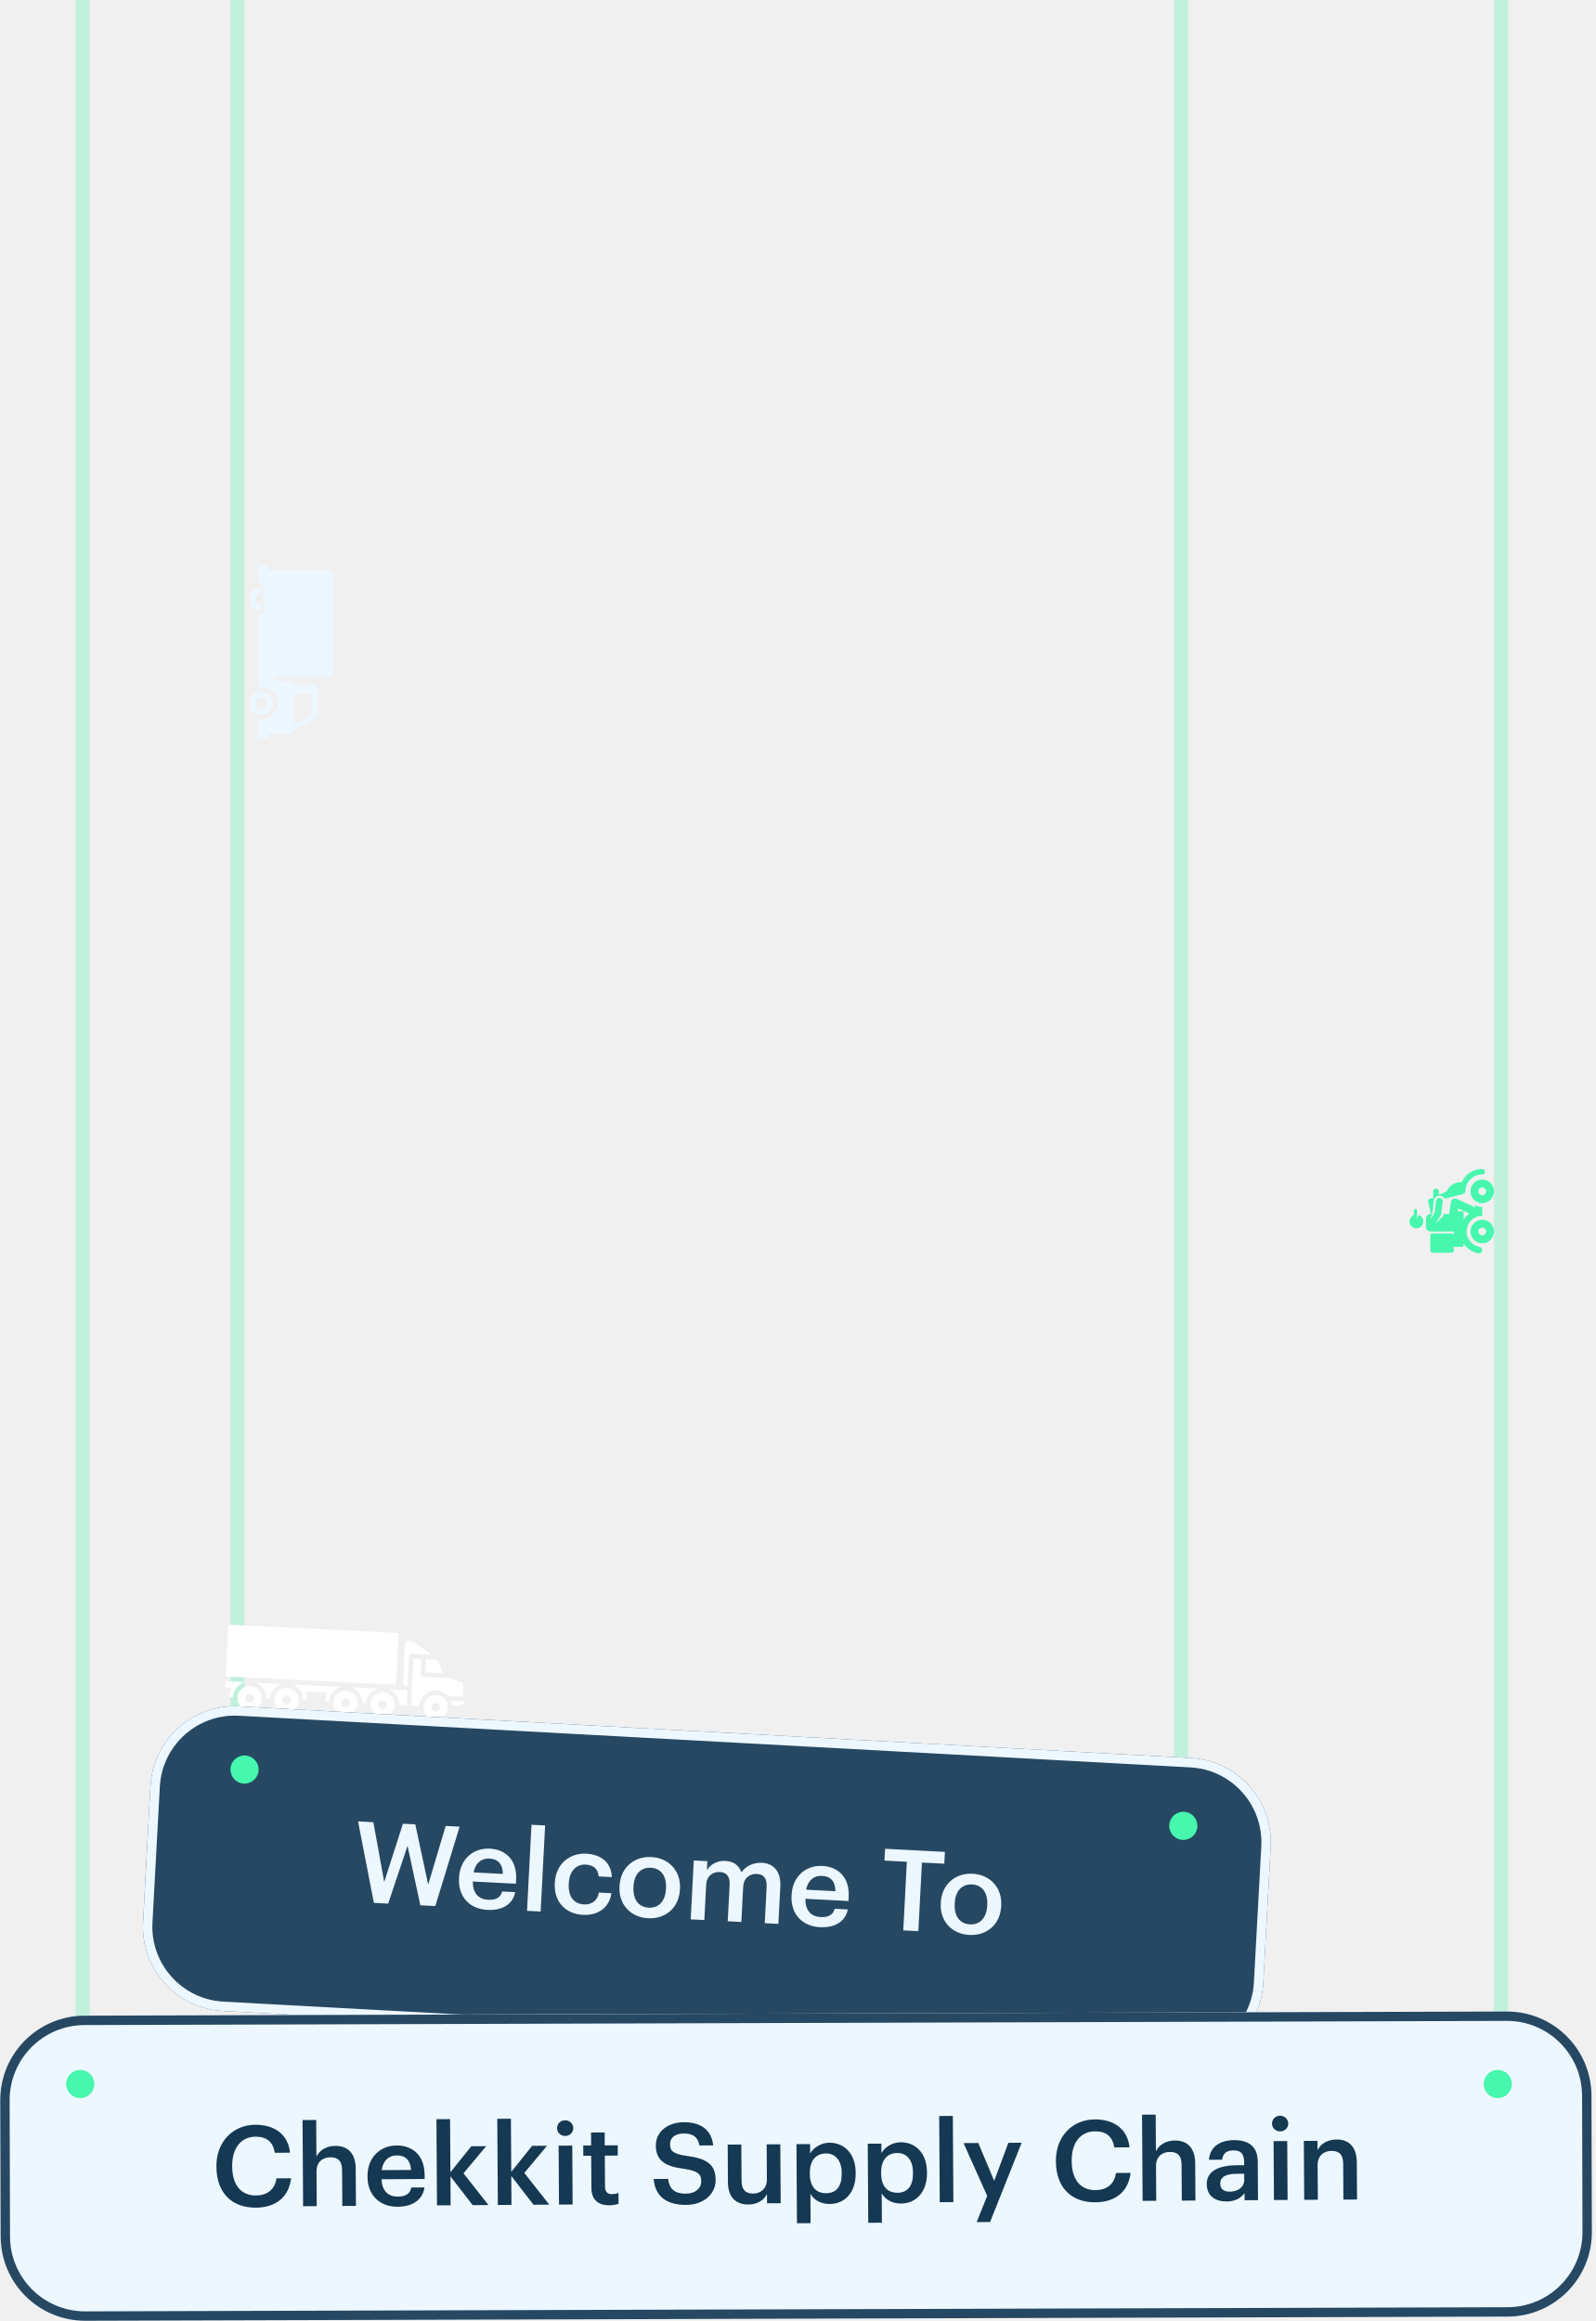
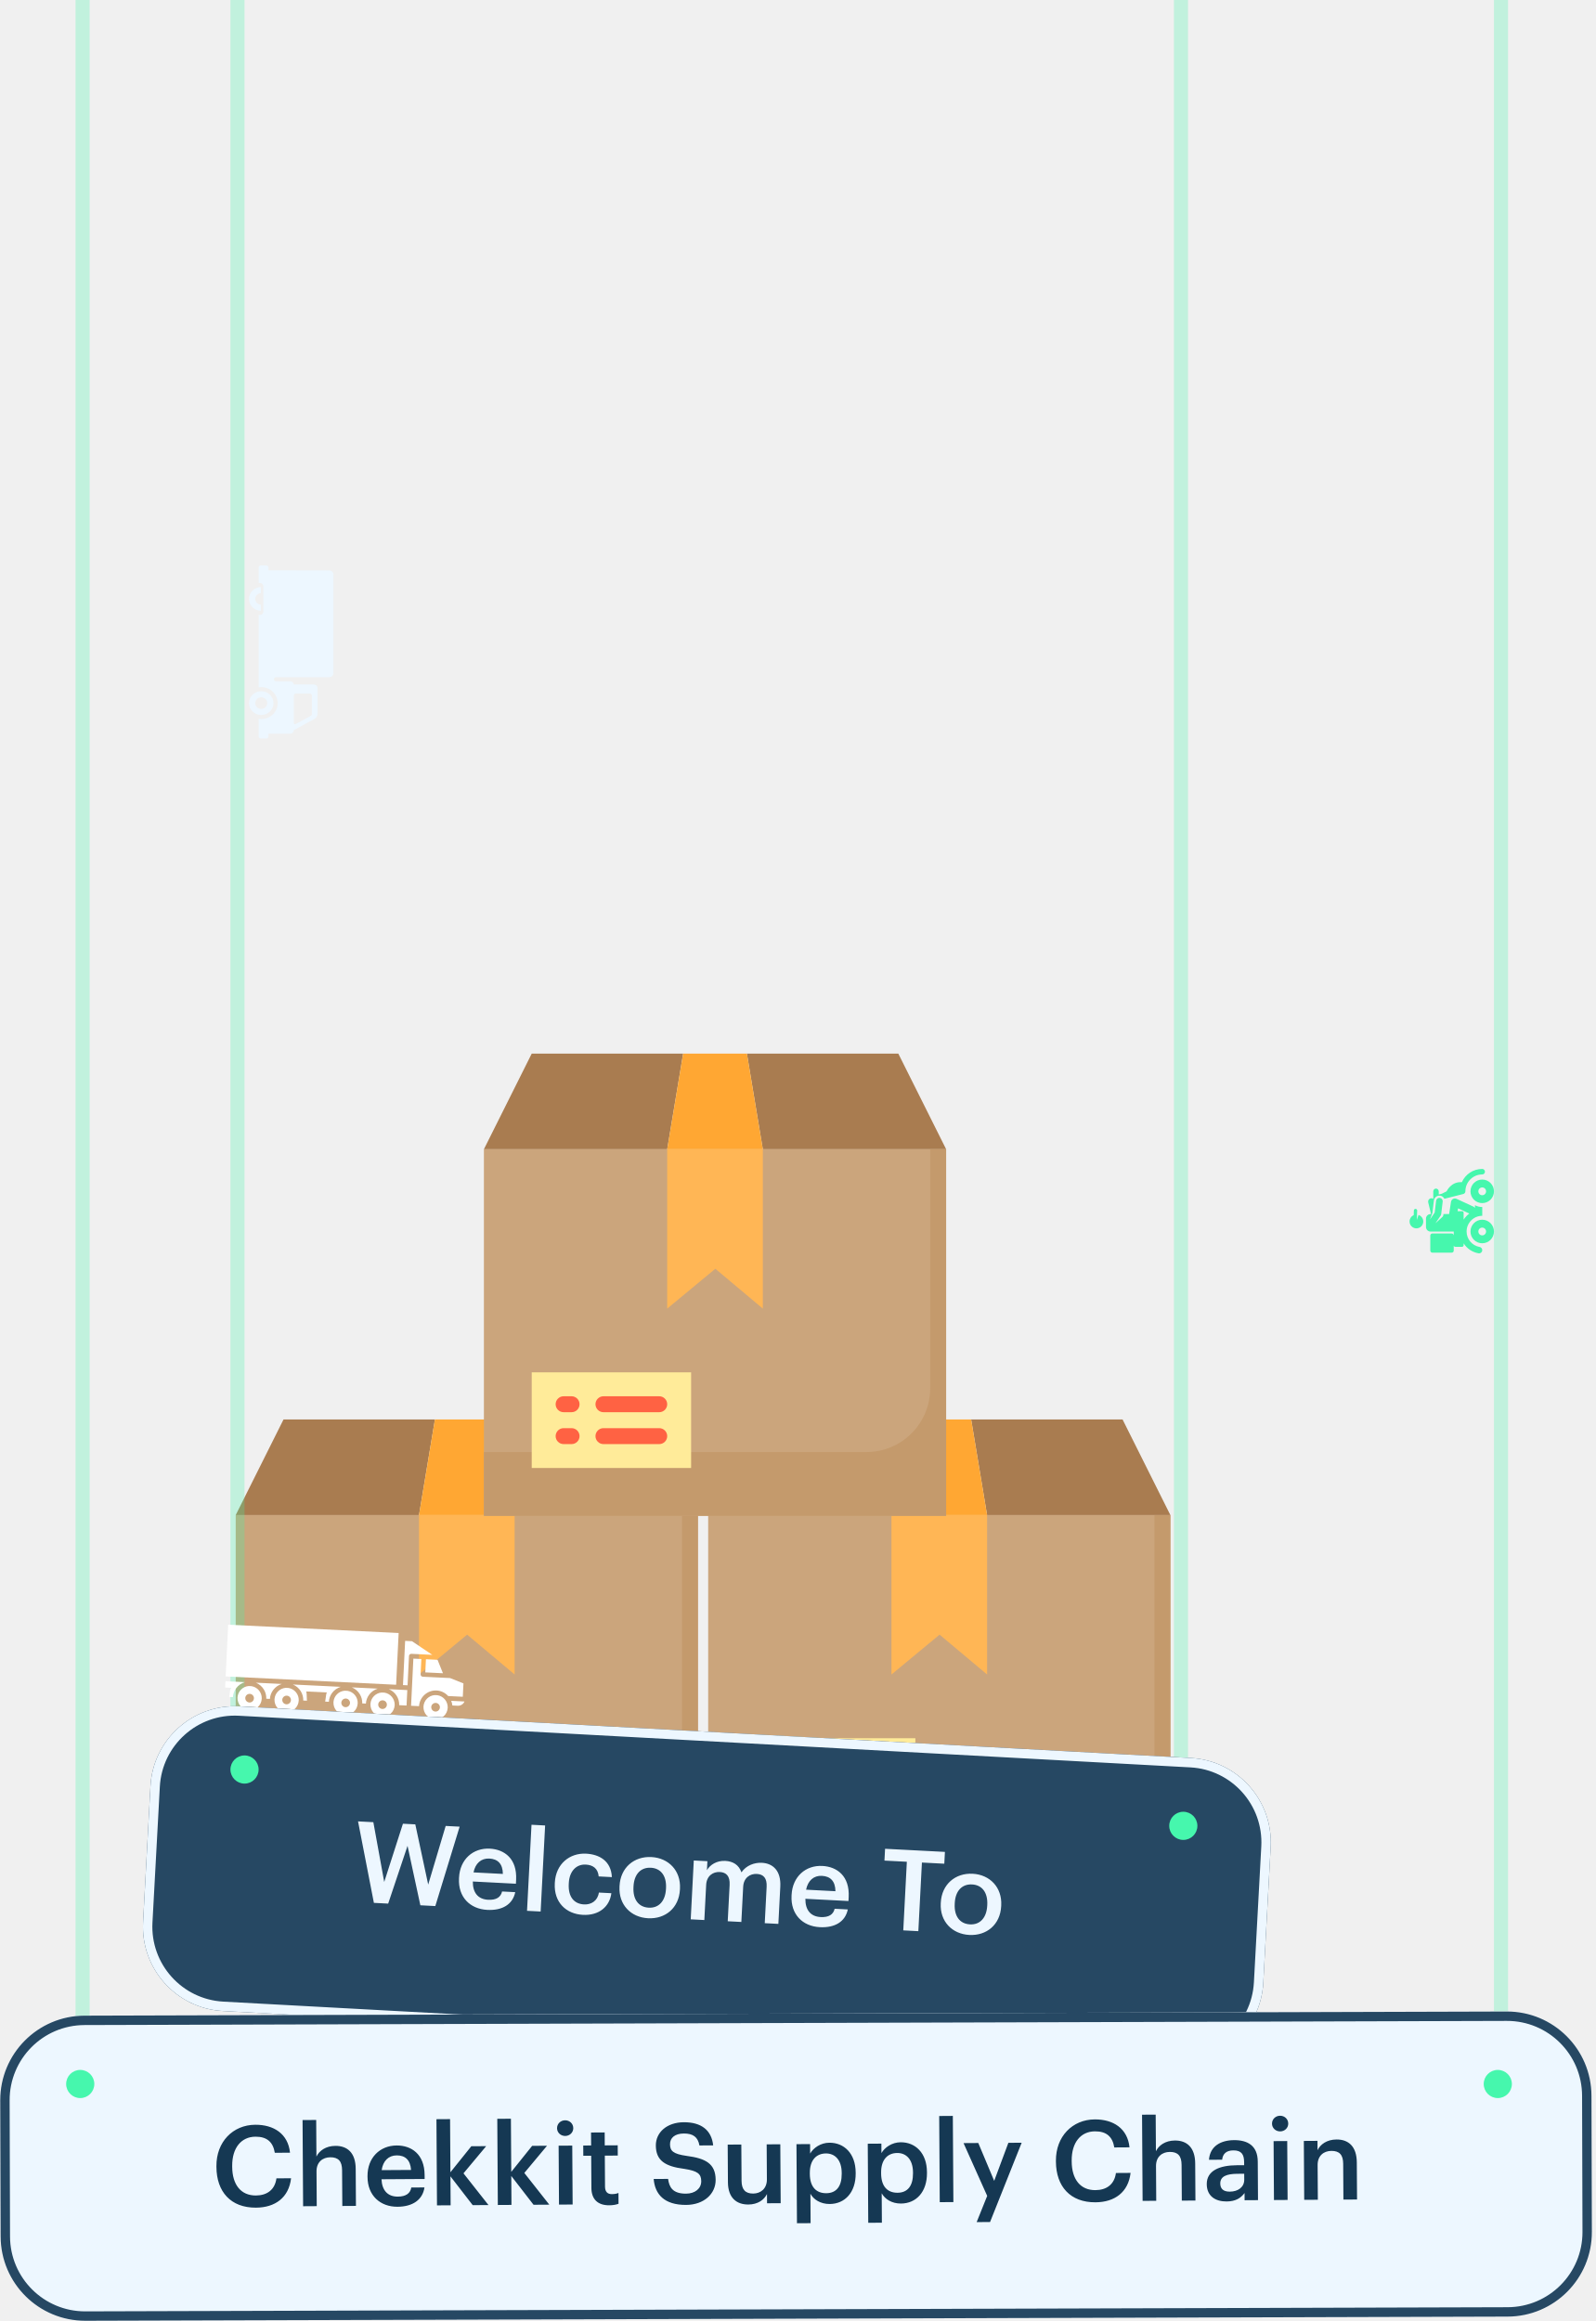
<svg xmlns="http://www.w3.org/2000/svg" width="378" height="550" viewBox="0 0 378 550" fill="none">
+   <path d="M118.166 336.37L121.943 359.031H165.375L154.045 336.37H118.166Z" fill="#A97C50" />
+   <path d="M103.059 336.37H67.18L55.849 359.031H99.282L103.059 336.37Z" fill="#A97C50" />
+   <path d="M55.85 359.032H165.376V445.898H55.85V359.032Z" fill="#CBA57C" />
+   <path d="M161.599 359.032V415.684C161.599 419.69 160.008 423.533 157.174 426.366C154.341 429.199 150.499 430.791 146.492 430.791H55.85V445.898H165.376V359.032H161.599Z" fill="#C49A6C" />
+   <path d="M121.944 359.031L118.168 336.37H103.06L99.284 359.031H121.944Z" fill="#FFA733" />
+   <path d="M99.284 396.8L110.688 387.358L121.944 396.8V359.032H99.284V396.8Z" fill="#FFB655" />
+   <path d="M67.181 411.905H104.948V434.566H67.181V411.905Z" fill="#FFEB99" />
+   <path d="M84.176 421.349H97.395C97.896 421.349 98.376 421.15 98.73 420.796C99.084 420.442 99.283 419.961 99.283 419.46C99.283 418.96 99.084 418.479 98.73 418.125C98.376 417.771 97.896 417.572 97.395 417.572H84.176C83.675 417.572 83.195 417.771 82.841 418.125C82.487 418.479 82.288 418.96 82.288 419.46C82.288 419.961 82.487 420.442 82.841 420.796C83.195 421.15 83.675 421.349 84.176 421.349Z" fill="#FF6243" />
+   <path d="M84.176 428.906H97.395C97.896 428.906 98.376 428.707 98.73 428.353C99.084 427.999 99.283 427.519 99.283 427.018C99.283 426.517 99.084 426.037 98.73 425.683C98.376 425.329 97.896 425.13 97.395 425.13H84.176C83.675 425.13 83.195 425.329 82.841 425.683C82.487 426.037 82.288 426.517 82.288 427.018C82.288 427.519 82.487 427.999 82.841 428.353C83.195 428.707 83.675 428.906 84.176 428.906Z" fill="#FF6243" />
+   <path d="M74.735 421.349H76.624C77.125 421.349 77.605 421.151 77.959 420.796C78.313 420.442 78.512 419.962 78.512 419.461C78.512 418.96 78.313 418.48 77.959 418.126C77.605 417.772 77.125 417.573 76.624 417.573H74.735C74.234 417.573 73.754 417.772 73.4 418.126C73.046 418.48 72.847 418.96 72.847 419.461C72.847 419.962 73.046 420.442 73.4 420.796C73.754 421.151 74.234 421.349 74.735 421.349Z" fill="#FF6243" />
+   <path d="M74.735 428.906H76.624C77.124 428.906 77.605 428.707 77.959 428.353C78.313 427.999 78.512 427.519 78.512 427.018C78.512 426.517 78.313 426.037 77.959 425.683C77.605 425.329 77.124 425.13 76.624 425.13H74.735C74.234 425.13 73.754 425.329 73.4 425.683C73.046 426.037 72.847 426.517 72.847 427.018C72.847 427.519 73.046 427.999 73.4 428.353C73.754 428.707 74.234 428.906 74.735 428.906Z" fill="#FF6243" />
+   <path d="M230.12 336.37L233.896 359.031H277.329L265.999 336.37H230.12Z" fill="#A97C50" />
+   <path d="M215.013 336.37H179.134L167.804 359.031H211.236L215.013 336.37Z" fill="#A97C50" />
+   <path d="M167.804 359.032H277.33V445.898H167.804V359.032Z" fill="#CBA57C" />
+   <path d="M273.553 359.032V415.684C273.553 419.69 271.961 423.533 269.128 426.366C266.295 429.199 262.453 430.791 258.446 430.791H167.804V445.898H277.33V359.032H273.553Z" fill="#C49A6C" />
+   <path d="M233.898 359.031L230.121 336.37H215.014L211.238 359.031H233.898Z" fill="#FFA733" />
+   <path d="M211.238 396.8L222.641 387.358L233.898 396.8V359.032H211.238V396.8Z" fill="#FFB655" />
+   <path d="M179.135 411.905H216.902V434.566H179.135V411.905Z" fill="#FFEB99" />
+   <path d="M196.131 421.349H209.35C209.851 421.349 210.331 421.15 210.685 420.796C211.039 420.442 211.238 419.961 211.238 419.46C211.238 418.96 211.039 418.479 210.685 418.125C210.331 417.771 209.851 417.572 209.35 417.572H196.131C195.63 417.572 195.15 417.771 194.796 418.125C194.442 418.479 194.243 418.96 194.243 419.46C194.243 419.961 194.442 420.442 194.796 420.796C195.15 421.15 195.63 421.349 196.131 421.349Z" fill="#FF6243" />
+   <path d="M196.131 428.906H209.35C209.851 428.906 210.331 428.707 210.685 428.353C211.039 427.999 211.238 427.519 211.238 427.018C211.238 426.517 211.039 426.037 210.685 425.683C210.331 425.329 209.851 425.13 209.35 425.13H196.131C195.63 425.13 195.15 425.329 194.796 425.683C194.442 426.037 194.243 426.517 194.243 427.018C194.243 427.519 194.442 427.999 194.796 428.353C195.15 428.707 195.63 428.906 196.131 428.906Z" fill="#FF6243" />
+   <path d="M186.69 421.349H188.579C189.079 421.349 189.56 421.15 189.914 420.796C190.268 420.442 190.467 419.961 190.467 419.46C190.467 418.96 190.268 418.479 189.914 418.125C189.56 417.771 189.079 417.572 188.579 417.572H186.69C186.189 417.572 185.709 417.771 185.355 418.125C185.001 418.479 184.802 418.96 184.802 419.46C184.802 419.961 185.001 420.442 185.355 420.796C185.709 421.15 186.189 421.349 186.69 421.349Z" fill="#FF6243" />
+   <path d="M186.69 428.906H188.579C189.079 428.906 189.56 428.707 189.914 428.353C190.268 427.999 190.467 427.519 190.467 427.018C190.467 426.517 190.268 426.037 189.914 425.683C189.56 425.329 189.079 425.13 188.579 425.13H186.69C186.189 425.13 185.709 425.329 185.355 425.683C185.001 426.037 184.802 426.517 184.802 427.018C184.802 427.519 185.001 427.999 185.355 428.353C185.709 428.707 186.189 428.906 186.69 428.906Z" fill="#FF6243" />
+   <path d="M176.98 249.668L180.757 272.329H224.19L212.859 249.668H176.98Z" fill="#A97C50" />
+   <path d="M161.874 249.669H125.995L114.665 272.329H158.098L161.874 249.669Z" fill="#A97C50" />
+   <path d="M114.664 272.33H224.19V359.196H114.664V272.33Z" fill="#CBA57C" />
+   <path d="M220.413 272.33V328.982C220.413 332.988 218.822 336.831 215.989 339.664C213.156 342.497 209.313 344.089 205.306 344.089H114.664V359.196H224.19V272.33H220.413Z" fill="#C49A6C" />
+   <path d="M180.758 272.329L176.982 249.668H161.875L158.098 272.329H180.758Z" fill="#FFA733" />
+   <path d="M158.098 310.098L169.502 300.656L180.758 310.098V272.33H158.098V310.098Z" fill="#FFB655" />
+   <path d="M125.995 325.203H163.763V347.864H125.995V325.203Z" fill="#FFEB99" />
+   <path d="M142.99 334.645H156.209C156.71 334.645 157.19 334.446 157.544 334.092C157.898 333.737 158.097 333.257 158.097 332.756C158.097 332.255 157.898 331.775 157.544 331.421C157.19 331.067 156.71 330.868 156.209 330.868H142.99C142.489 330.868 142.009 331.067 141.655 331.421C141.301 331.775 141.102 332.255 141.102 332.756C141.102 333.257 141.301 333.737 141.655 334.092C142.009 334.446 142.489 334.645 142.99 334.645Z" fill="#FF6243" />
+   <path d="M142.99 342.202H156.209C156.71 342.202 157.19 342.003 157.544 341.649C157.898 341.295 158.097 340.815 158.097 340.314C158.097 339.813 157.898 339.333 157.544 338.979C157.19 338.624 156.71 338.426 156.209 338.426H142.99C142.489 338.426 142.009 338.624 141.655 338.979C141.301 339.333 141.102 339.813 141.102 340.314C141.102 340.815 141.301 341.295 141.655 341.649C142.009 342.003 142.489 342.202 142.99 342.202Z" fill="#FF6243" />
+   <path d="M133.549 334.645H135.438C135.938 334.645 136.419 334.446 136.773 334.092C137.127 333.737 137.326 333.257 137.326 332.756C137.326 332.255 137.127 331.775 136.773 331.421C136.419 331.067 135.938 330.868 135.438 330.868H133.549C133.048 330.868 132.568 331.067 132.214 331.421C131.86 331.775 131.661 332.255 131.661 332.756C131.661 333.257 131.86 333.737 132.214 334.092C132.568 334.446 133.048 334.645 133.549 334.645Z" fill="#FF6243" />
+   <path d="M133.549 342.202H135.438C135.938 342.202 136.419 342.003 136.773 341.649C137.127 341.295 137.326 340.815 137.326 340.314C137.326 339.813 137.127 339.333 136.773 338.979C136.419 338.624 135.938 338.426 135.438 338.426H133.549C133.048 338.426 132.568 338.624 132.214 338.979C131.86 339.333 131.661 339.813 131.661 340.314C131.661 340.815 131.86 341.295 132.214 341.649C132.568 342.003 133.048 342.202 133.549 342.202Z" fill="#FF6243" />
  <rect x="354" width="3.337" height="493.836" fill="#46F7AD" fill-opacity="0.27" />
  <path d="M337.25 289.45C337.25 288.767 336.819 288.129 336.131 287.902L335.723 289.076L335.804 286.871C335.804 286.866 335.804 286.861 335.804 286.856C335.804 286.646 335.638 286.472 335.428 286.464C335.212 286.456 335.031 286.625 335.023 286.842L334.982 287.953C334.371 288.217 334 288.817 334 289.451C334 290.6 335.158 291.39 336.223 290.967C336.861 290.714 337.25 290.1 337.25 289.45Z" fill="#46F7AD" />
  <path d="M348.437 291.823C348.437 293.365 349.683 294.615 351.219 294.615C352.755 294.615 354 293.365 354 291.823C354 290.281 352.755 289.03 351.219 289.03C349.683 289.03 348.437 290.281 348.437 291.823ZM352.137 291.823C352.137 292.332 351.726 292.745 351.219 292.745C350.711 292.745 350.3 292.332 350.3 291.823C350.3 291.313 350.711 290.9 351.219 290.9C351.726 290.9 352.137 291.313 352.137 291.823Z" fill="#46F7AD" />
  <path d="M348.437 282.306C348.437 283.848 349.683 285.098 351.219 285.098C352.755 285.098 354 283.848 354 282.306C354 280.763 352.755 279.513 351.219 279.513C349.683 279.513 348.437 280.763 348.437 282.306ZM352.137 282.306C352.137 282.815 351.726 283.228 351.219 283.228C350.711 283.228 350.3 282.815 350.3 282.306C350.3 281.796 350.711 281.383 351.219 281.383C351.726 281.383 352.137 281.796 352.137 282.306Z" fill="#46F7AD" />
  <path d="M346.39 280.141C343.829 279.946 342.782 282.306 342.782 282.306L341.652 282.873L340.918 283.058L340.918 282.323C340.918 281.957 340.62 281.646 340.256 281.653C339.902 281.66 339.618 281.95 339.618 282.306L339.618 283.895C339.618 283.968 339.63 284.039 339.654 284.107C339.471 283.97 339.232 283.914 338.994 283.974C338.574 284.079 338.318 284.507 338.423 284.929L339.088 287.694L338.972 287.694C338.377 287.694 337.895 288.178 337.895 288.775L337.895 290.756C337.895 291.353 338.377 291.838 338.972 291.838L344.472 291.838L344.472 292.782C344.472 292.513 344.255 292.295 343.987 292.295L339.402 292.295C339.134 292.295 338.917 292.513 338.917 292.782L338.917 296.348C338.917 296.617 339.134 296.835 339.402 296.835L343.987 296.835C344.255 296.835 344.472 296.617 344.472 296.348L344.472 295.088C344.472 295.29 344.636 295.455 344.837 295.455L346.448 295.455C346.649 295.455 346.813 295.29 346.813 295.088L346.813 294.632C347.602 295.877 348.881 296.741 350.345 296.989C350.806 297.067 351.225 296.706 351.225 296.237C351.225 295.863 350.955 295.548 350.589 295.485C348.848 295.183 347.518 293.656 347.518 291.822C347.518 289.771 349.181 288.103 351.225 288.106L351.225 286.022C350.64 286.023 350.049 285.886 349.5 285.595L349.5 286.252C349.407 286.113 349.276 285.997 349.113 285.922L345.147 284.089C344.578 283.827 343.915 284.183 343.819 284.806L343.375 287.694L342.033 287.694C341.997 287.856 342.044 288.133 341.808 288.349L340.14 289.876L341.368 288.05C341.438 287.946 341.482 287.827 341.497 287.703C341.87 284.557 341.856 284.728 341.856 284.639C341.856 284.245 341.563 283.905 341.165 283.857C340.734 283.806 340.344 284.114 340.292 284.546L339.961 287.326L338.839 288.994L339.411 287.452L339.762 284.509C339.848 283.782 340.515 283.236 341.238 283.329C341.697 283.388 342.07 283.677 342.257 284.067L346.732 282.94C347.022 282.868 347.23 282.608 347.23 282.308C347.229 280.103 349.013 278.309 351.207 278.305L351.219 278.305C351.578 278.305 351.869 278.013 351.869 277.653C351.869 277.297 351.586 277.008 351.234 277C351.227 277 351.22 277 351.214 277C349.068 277 347.216 278.292 346.39 280.141ZM346.813 287.372C346.813 287.17 346.649 287.006 346.448 287.006L345.392 287.006L345.494 286.337L348.166 287.572C347.629 287.961 347.169 288.451 346.813 289.013L346.813 287.372Z" fill="#46F7AD" />
  <rect x="17.901" width="3.337" height="493.836" fill="#46F7AD" fill-opacity="0.27" />
  <rect x="54.605" width="3.337" height="439.336" fill="#46F7AD" fill-opacity="0.27" />
  <path d="M103.441 400.589C103.964 400.614 104.477 400.744 104.95 400.97C105.423 401.196 105.846 401.515 106.195 401.906L109.663 402.075L109.817 398.918L106.649 397.644L100.18 397.329C100.036 397.322 99.901 397.258 99.805 397.151C99.708 397.044 99.657 396.903 99.664 396.759L99.841 393.129L97.95 393.037L97.405 404.212L99.297 404.304C99.362 403.265 99.834 402.292 100.609 401.597C101.384 400.902 102.401 400.54 103.441 400.589Z" fill="white" />
  <path d="M100.775 396.301L104.961 396.505L103.676 393.316L100.927 393.182L100.775 396.301Z" fill="white" />
  <path d="M94.461 386.968L54.07 385L53.473 397.262L93.864 399.23L94.461 386.968Z" fill="white" />
  <path d="M109.598 403.174L106.912 403.043C107.058 403.394 107.153 403.766 107.193 404.145L108.486 404.208C108.703 404.215 108.92 404.178 109.123 404.1C109.333 404.022 109.525 403.901 109.687 403.746C109.849 403.591 109.978 403.403 110.064 403.196L109.598 403.174Z" fill="white" />
  <path d="M66.769 399.043L60.635 398.744C61.412 399.063 62.068 399.62 62.51 400.335C62.919 400.996 63.123 401.764 63.098 402.541L63.955 402.583C64.005 401.807 64.283 401.063 64.755 400.445C65.262 399.776 65.967 399.286 66.769 399.043Z" fill="white" />
  <path d="M58.007 398.616L53.416 398.392L53.344 399.889L54.706 399.955C54.618 400.154 54.559 400.364 54.53 400.579L54.316 402.119L55.186 402.162C55.236 401.386 55.514 400.642 55.985 400.024C56.493 399.352 57.201 398.859 58.007 398.616Z" fill="white" />
  <path d="M80.744 399.724L69.394 399.171C70.172 399.489 70.828 400.047 71.27 400.762C71.679 401.423 71.883 402.191 71.858 402.968L72.728 403.01L72.664 401.457C72.656 401.239 72.618 401.025 72.55 400.818L77.443 401.056C77.356 401.255 77.296 401.466 77.267 401.681L77.053 403.221L77.923 403.263C77.973 402.487 78.251 401.743 78.722 401.125C79.232 400.456 79.939 399.965 80.744 399.724Z" fill="white" />
  <path d="M89.507 400.151L83.372 399.852C84.15 400.17 84.806 400.728 85.248 401.443C85.657 402.104 85.861 402.872 85.835 403.649L86.699 403.691C86.749 402.915 87.027 402.171 87.499 401.553C88.004 400.885 88.707 400.395 89.507 400.151Z" fill="white" />
  <path d="M92.137 400.279C92.883 400.585 93.518 401.112 93.957 401.79C94.396 402.467 94.618 403.262 94.594 404.069L96.334 404.154L96.513 400.492L92.137 400.279Z" fill="white" />
  <path d="M102.474 392.169L97.627 388.914L96 388.834L95.49 399.309L96.574 399.362L96.912 392.417C96.919 392.273 96.983 392.137 97.09 392.041C97.197 391.944 97.337 391.893 97.481 391.9L102.475 392.144L102.474 392.169Z" fill="white" />
  <path d="M59.616 399.568L58.941 399.535C58.253 399.586 57.606 399.883 57.119 400.371C56.631 400.86 56.334 401.508 56.283 402.196C56.283 402.196 56.281 402.241 56.28 402.266C56.262 402.643 56.318 403.02 56.445 403.376C56.572 403.732 56.768 404.059 57.021 404.338C57.275 404.618 57.581 404.845 57.922 405.006C58.263 405.168 58.632 405.26 59.009 405.279C59.386 405.297 59.762 405.241 60.117 405.113C60.472 404.986 60.799 404.79 61.078 404.536C61.358 404.282 61.585 403.976 61.746 403.634C61.907 403.293 61.999 402.923 62.018 402.545C62.018 402.545 62.02 402.501 62.021 402.476C62.037 401.783 61.802 401.107 61.36 400.572C60.919 400.038 60.299 399.682 59.616 399.568ZM59.099 403.435C58.964 403.428 58.831 403.395 58.709 403.337C58.587 403.28 58.477 403.198 58.387 403.098C58.296 402.998 58.226 402.881 58.18 402.753C58.135 402.626 58.114 402.491 58.121 402.356C58.121 402.356 58.123 402.311 58.124 402.286C58.157 402.029 58.286 401.794 58.484 401.627C58.683 401.46 58.937 401.375 59.195 401.387C59.454 401.4 59.698 401.51 59.88 401.695C60.061 401.88 60.166 402.127 60.174 402.386C60.174 402.386 60.172 402.43 60.17 402.455C60.157 402.727 60.037 402.983 59.836 403.166C59.635 403.35 59.37 403.446 59.099 403.435Z" fill="white" />
  <path d="M68.381 399.995L67.706 399.962C67.018 400.013 66.371 400.31 65.884 400.799C65.396 401.287 65.099 401.935 65.048 402.624C65.048 402.624 65.046 402.668 65.045 402.693C65.008 403.455 65.274 404.2 65.786 404.765C66.298 405.33 67.013 405.669 67.774 405.706C68.535 405.743 69.279 405.476 69.843 404.963C70.408 404.45 70.746 403.734 70.783 402.973C70.783 402.973 70.785 402.928 70.786 402.903C70.802 402.21 70.567 401.534 70.125 401C69.683 400.465 69.064 400.109 68.381 399.995ZM67.864 403.862C67.729 403.855 67.596 403.822 67.474 403.764C67.352 403.707 67.242 403.625 67.152 403.525C67.061 403.425 66.991 403.308 66.945 403.18C66.9 403.053 66.879 402.918 66.886 402.783C66.886 402.783 66.888 402.739 66.889 402.713C66.922 402.456 67.051 402.221 67.249 402.054C67.448 401.887 67.702 401.802 67.96 401.815C68.219 401.827 68.463 401.937 68.645 402.122C68.826 402.307 68.931 402.554 68.939 402.813C68.939 402.813 68.936 402.857 68.935 402.883C68.922 403.154 68.802 403.41 68.601 403.594C68.4 403.777 68.135 403.874 67.864 403.862Z" fill="white" />
  <path d="M82.379 400.677L81.679 400.643C80.991 400.694 80.344 400.991 79.856 401.479C79.369 401.968 79.072 402.615 79.021 403.304C79.021 403.304 79.019 403.349 79.018 403.374C78.981 404.136 79.247 404.881 79.759 405.446C80.271 406.011 80.986 406.349 81.747 406.386C82.507 406.424 83.252 406.156 83.816 405.644C84.38 405.131 84.718 404.415 84.755 403.653C84.755 403.653 84.758 403.609 84.759 403.584C84.775 402.894 84.544 402.222 84.107 401.688C83.67 401.155 83.057 400.796 82.379 400.677ZM81.862 404.544C81.727 404.537 81.594 404.504 81.472 404.447C81.35 404.389 81.24 404.307 81.15 404.207C81.059 404.107 80.989 403.99 80.943 403.862C80.897 403.735 80.877 403.6 80.884 403.465C80.884 403.465 80.886 403.421 80.887 403.395C80.92 403.138 81.049 402.903 81.247 402.736C81.446 402.57 81.7 402.484 81.958 402.497C82.217 402.509 82.461 402.619 82.643 402.804C82.824 402.989 82.929 403.236 82.937 403.495C82.937 403.495 82.934 403.539 82.933 403.565C82.927 403.701 82.893 403.835 82.834 403.959C82.775 404.083 82.692 404.193 82.59 404.284C82.488 404.375 82.368 404.445 82.239 404.489C82.11 404.534 81.973 404.552 81.836 404.543L81.862 404.544Z" fill="white" />
  <path d="M91.118 401.103L90.443 401.07C89.755 401.121 89.108 401.418 88.621 401.906C88.133 402.395 87.836 403.043 87.785 403.731C87.785 403.731 87.783 403.776 87.782 403.801C87.745 404.563 88.011 405.308 88.523 405.873C89.035 406.438 89.75 406.776 90.511 406.814C91.272 406.851 92.016 406.583 92.58 406.071C93.145 405.558 93.483 404.842 93.52 404.08C93.52 404.08 93.522 404.036 93.523 404.011C93.539 403.317 93.304 402.642 92.862 402.107C92.421 401.573 91.801 401.216 91.118 401.103ZM90.601 404.97C90.466 404.963 90.333 404.93 90.211 404.872C90.089 404.815 89.979 404.733 89.889 404.633C89.798 404.533 89.728 404.416 89.682 404.288C89.637 404.161 89.617 404.026 89.623 403.891C89.623 403.891 89.625 403.846 89.626 403.821C89.659 403.564 89.788 403.328 89.986 403.162C90.185 402.995 90.439 402.91 90.697 402.922C90.956 402.935 91.2 403.045 91.382 403.23C91.563 403.415 91.668 403.662 91.676 403.921C91.676 403.921 91.674 403.965 91.672 403.99C91.659 404.262 91.539 404.518 91.338 404.701C91.137 404.885 90.872 404.981 90.601 404.97Z" fill="white" />
  <path d="M103.682 401.715L103.007 401.682C102.319 401.733 101.673 402.03 101.185 402.519C100.697 403.007 100.401 403.655 100.349 404.344C100.349 404.344 100.347 404.388 100.346 404.413C100.309 405.175 100.576 405.92 101.087 406.485C101.599 407.05 102.314 407.389 103.075 407.426C103.836 407.463 104.58 407.196 105.145 406.683C105.709 406.171 106.047 405.455 106.084 404.693C106.084 404.693 106.086 404.648 106.087 404.623C106.103 403.93 105.868 403.254 105.426 402.72C104.985 402.185 104.365 401.829 103.682 401.715ZM103.165 405.582C103.03 405.575 102.898 405.542 102.775 405.484C102.653 405.427 102.544 405.345 102.453 405.245C102.362 405.145 102.292 405.028 102.246 404.9C102.201 404.773 102.181 404.638 102.187 404.503C102.187 404.503 102.189 404.459 102.191 404.433C102.223 404.176 102.352 403.941 102.55 403.774C102.749 403.607 103.003 403.522 103.261 403.535C103.52 403.547 103.764 403.657 103.946 403.842C104.127 404.027 104.232 404.274 104.24 404.533C104.24 404.533 104.238 404.577 104.236 404.603C104.23 404.738 104.197 404.87 104.139 404.993C104.081 405.115 104 405.225 103.9 405.316C103.8 405.407 103.683 405.477 103.556 405.522C103.428 405.568 103.293 405.588 103.159 405.582L103.165 405.582Z" fill="white" />
  <path d="M61.82 143.299L61.82 144.74C60.254 144.697 59 143.453 59 141.925C59 140.396 60.255 139.152 61.82 139.109L61.82 140.55C61.074 140.591 60.482 141.19 60.482 141.925C60.482 142.658 61.074 143.258 61.82 143.299ZM61.903 169.43C60.3 169.43 59 168.169 59 166.614C59 165.058 60.3 163.797 61.903 163.797C63.506 163.797 64.806 165.058 64.806 166.614C64.806 168.169 63.506 169.43 61.903 169.43ZM61.903 167.99C62.687 167.99 63.323 167.373 63.323 166.614C63.323 165.853 62.687 165.236 61.903 165.236C61.119 165.236 60.484 165.853 60.484 166.614C60.484 167.373 61.119 167.99 61.903 167.99ZM63.107 175L61.792 175C61.517 175 61.294 174.783 61.294 174.516L61.295 170.349C61.493 170.378 61.697 170.394 61.903 170.394C64.056 170.394 65.799 168.7 65.799 166.614C65.799 164.525 64.056 162.832 61.903 162.832C61.697 162.832 61.495 162.847 61.297 162.878L61.3 145.718L61.581 145.718C62.04 145.718 62.412 145.357 62.412 144.912L62.412 138.949C62.412 138.504 62.041 138.144 61.581 138.144L61.301 138.144L61.294 134.483C61.294 134.216 61.517 134 61.792 134L63.106 134C63.382 134 63.604 134.217 63.604 134.483L63.607 135.147L78.003 135.177C78.554 135.177 79 135.609 79 136.144L79 159.511C79 160.044 78.554 160.477 78.003 160.477L65.36 160.477C64.75 160.528 64.767 161.443 65.414 161.443L68.713 161.445C69.138 161.445 69.566 161.678 69.591 162.204L74.404 162.206C74.864 162.206 75.235 162.567 75.235 163.011L75.236 163.065L75.236 169.011C75.236 169.679 75.002 170.064 74.404 170.414L69.592 173.042C69.592 173.605 69.151 173.852 68.713 173.852C68.706 173.853 63.607 173.853 63.607 173.853L63.605 174.517C63.605 174.784 63.382 175 63.107 175ZM70.12 171.545L73.551 169.677C73.884 169.48 73.91 169.385 73.91 169.116L73.909 164.828C73.909 164.562 73.686 164.345 73.411 164.345L70.12 164.345C69.844 164.345 69.621 164.562 69.621 164.828L69.621 171.332C69.621 171.599 69.844 171.694 70.12 171.545Z" fill="#EDF7FF" />
  <rect x="278.166" width="3.337" height="439.336" fill="#46F7AD" fill-opacity="0.27" />
-   <g filter="url(#filter0_b_376_6485)">
+   <g filter="url(#filter0_b_376_6441)">
    <rect x="36.739" y="403.267" width="265.826" height="72.296" rx="20.02" transform="rotate(3.1068 36.7388 403.267)" fill="#264863" />
    <rect x="37.789" y="404.438" width="263.602" height="70.071" rx="18.908" transform="rotate(3.1068 37.7891 404.438)" stroke="#EDF7FF" stroke-width="2.224" />
  </g>
-   <g filter="url(#filter1_b_376_6485)">
+   <g filter="url(#filter1_b_376_6441)">
    <rect y="477.705" width="377.051" height="72.296" rx="20.02" transform="rotate(-0.167246 0 477.705)" fill="#EDF7FF" />
    <rect x="1.115" y="478.814" width="374.826" height="70.071" rx="18.908" transform="rotate(-0.167246 1.11549 478.814)" stroke="#264863" stroke-width="2.224" />
  </g>
  <circle cx="57.941" cy="419.317" r="3.337" fill="#46F7AD" />
  <circle cx="19.012" cy="493.837" r="3.337" fill="#46F7AD" />
  <circle cx="354.91" cy="493.837" r="3.337" fill="#46F7AD" />
  <circle cx="280.39" cy="432.663" r="3.337" fill="#46F7AD" />
  <path d="M88.595 450.915L91.98 451.091L96.568 437.403L99.605 451.487L103.15 451.672L108.913 432.859L105.607 432.688L101.463 446.585L98.409 432.313L95.477 432.161L91.044 445.964L88.466 431.796L84.841 431.608L88.595 450.915ZM115.456 452.579C119.028 452.764 121.484 451.288 122.09 448.38L118.971 448.217C118.66 449.564 117.607 450.285 115.661 450.184C113.262 450.059 112.006 448.497 112.037 445.852L122.247 446.383L122.295 445.45C122.555 440.465 119.542 438.25 116.077 438.07C112.105 437.863 108.996 440.589 108.772 444.907L108.761 445.12C108.532 449.519 111.351 452.365 115.456 452.579ZM112.203 443.696C112.635 441.553 114.009 440.315 115.955 440.416C117.954 440.52 119.125 441.65 119.16 444.057L112.203 443.696ZM124.882 452.801L128.108 452.969L129.168 432.576L125.943 432.408L124.882 452.801ZM138.13 453.758C141.916 453.954 144.459 451.815 144.866 448.628L141.907 448.474C141.618 450.437 140.099 451.374 138.393 451.285C136.02 451.162 134.61 449.485 134.768 446.446L134.779 446.233C134.929 443.354 136.591 441.729 138.803 441.844C140.509 441.933 141.695 442.77 141.865 444.65L144.984 444.812C144.81 440.954 141.977 439.416 138.884 439.256C134.992 439.053 131.701 441.689 131.471 446.114L131.46 446.327C131.229 450.779 134.132 453.55 138.13 453.758ZM153.727 452.056C151.275 451.928 149.955 450.069 150.103 447.216L150.114 447.003C150.264 444.124 151.82 442.468 154.219 442.592C156.619 442.717 157.967 444.551 157.817 447.43L157.807 447.617C157.659 450.469 156.127 452.181 153.727 452.056ZM153.57 454.56C157.676 454.774 160.888 452.107 161.114 447.762L161.125 447.549C161.347 443.284 158.43 440.272 154.351 440.06C150.246 439.846 147.03 442.566 146.806 446.885L146.795 447.098C146.574 451.336 149.465 454.347 153.57 454.56ZM163.67 454.818L166.895 454.986L167.329 446.642C167.44 444.509 168.962 443.519 170.561 443.602C172.134 443.684 172.995 444.611 172.888 446.663L172.44 455.274L175.666 455.442L176.1 447.098C176.21 444.965 177.732 443.975 179.332 444.058C180.931 444.141 181.765 445.067 181.658 447.119L181.211 455.73L184.436 455.898L184.895 447.074C185.095 443.235 183.097 441.554 180.538 441.421C178.805 441.331 176.845 442.004 175.689 443.682C175.086 441.913 173.687 441.065 171.874 440.971C169.821 440.864 168.244 441.905 167.509 443.176L167.62 441.044L164.395 440.876L163.67 454.818ZM194.258 456.676C197.83 456.861 200.286 455.385 200.892 452.476L197.773 452.314C197.462 453.661 196.409 454.382 194.463 454.28C192.064 454.156 190.808 452.594 190.839 449.949L201.049 450.48L201.098 449.547C201.357 444.562 198.344 442.347 194.879 442.167C190.907 441.96 187.798 444.685 187.574 449.004L187.563 449.217C187.334 453.616 190.153 456.462 194.258 456.676ZM191.005 447.792C191.437 445.65 192.811 444.411 194.757 444.513C196.756 444.617 197.927 445.747 197.962 448.154L191.005 447.792ZM214.035 457.436L217.607 457.622L218.453 441.361L223.758 441.637L223.903 438.838L209.721 438.1L209.576 440.899L214.881 441.175L214.035 457.436ZM229.848 456.013C227.396 455.886 226.076 454.026 226.224 451.174L226.235 450.96C226.385 448.081 227.941 446.425 230.34 446.55C232.739 446.674 234.087 448.509 233.938 451.388L233.928 451.574C233.78 454.427 232.247 456.138 229.848 456.013ZM229.691 458.518C233.796 458.731 237.009 456.065 237.235 451.719L237.246 451.506C237.468 447.241 234.55 444.229 230.472 444.017C226.366 443.804 223.151 446.523 222.927 450.842L222.915 451.055C222.695 455.294 225.586 458.304 229.691 458.518Z" fill="#EDF7FF" />
  <path d="M60.661 523.142C65.199 523.113 68.441 520.77 68.972 516.175L65.502 516.197C65.146 518.895 63.286 520.242 60.643 520.259C57.119 520.281 55.048 517.758 55.02 513.461L55.019 513.247C54.992 508.976 57.164 506.346 60.527 506.325C63.277 506.307 64.7 507.606 65.116 510.14L68.72 510.117C68.264 505.635 64.86 503.468 60.483 503.496C55.171 503.53 51.246 507.559 51.282 513.298L51.284 513.511C51.321 519.384 54.682 523.18 60.661 523.142ZM71.823 522.803L75.053 522.783L75.001 514.561C74.986 512.346 76.447 511.215 78.263 511.204C80.184 511.191 81.045 512.147 81.058 514.256L81.112 522.744L84.342 522.724L84.286 513.942C84.262 510.098 82.276 508.482 79.473 508.5C77.178 508.515 75.637 509.672 74.978 511.038L74.923 502.363L71.693 502.383L71.823 522.803ZM94.204 522.928C97.781 522.905 100.147 521.288 100.582 518.349L97.459 518.369C97.227 519.732 96.218 520.512 94.269 520.525C91.867 520.54 90.522 519.054 90.399 516.412L100.622 516.347L100.616 515.412C100.585 510.421 97.448 508.385 93.978 508.407C90.001 508.433 87.056 511.335 87.084 515.659L87.085 515.872C87.114 520.277 90.094 522.954 94.204 522.928ZM90.439 514.249C90.745 512.085 92.045 510.769 93.993 510.756C95.995 510.744 97.23 511.804 97.405 514.205L90.439 514.249ZM103.547 522.601L106.777 522.581L106.734 515.72L112.009 522.547L115.746 522.523L109.826 515.007L115.203 508.566L111.68 508.588L106.727 514.759L106.647 502.16L103.417 502.181L103.547 522.601ZM117.963 522.509L121.193 522.489L121.149 515.628L126.425 522.455L130.162 522.431L124.241 514.915L129.619 508.474L126.095 508.496L121.143 514.667L121.062 502.068L117.833 502.089L117.963 522.509ZM132.458 522.417L135.688 522.396L135.599 508.436L132.369 508.456L132.458 522.417ZM133.93 506.15C134.997 506.144 135.846 505.337 135.84 504.296C135.833 503.229 134.974 502.433 133.906 502.44C132.838 502.447 131.989 503.253 131.996 504.321C132.003 505.362 132.862 506.157 133.93 506.15ZM144.378 522.581C145.366 522.575 146.059 522.41 146.565 522.22L146.548 519.657C146.096 519.847 145.616 519.93 144.975 519.934C143.961 519.941 143.37 519.384 143.362 518.156L143.315 510.815L146.385 510.796L146.37 508.367L143.3 508.386L143.28 505.317L140.05 505.337L140.07 508.407L138.201 508.419L138.217 510.848L140.085 510.836L140.134 518.47C140.151 521.113 141.602 522.599 144.378 522.581ZM162.594 522.491C166.812 522.465 169.598 519.857 169.577 516.547C169.553 512.73 167.222 511.464 162.734 510.878C159.421 510.419 158.775 509.649 158.765 508.101C158.756 506.633 159.87 505.585 162.033 505.571C164.221 505.557 165.375 506.404 165.734 508.403L168.991 508.383C168.594 504.728 166.126 502.875 162.016 502.901C158.038 502.927 155.384 505.293 155.404 508.416C155.427 511.993 157.598 513.367 162.166 513.952C165.266 514.439 166.151 515.101 166.162 516.863C166.173 518.625 164.686 519.809 162.577 519.822C159.347 519.843 158.563 518.246 158.311 516.326L154.894 516.347C155.184 519.949 157.389 522.525 162.594 522.491ZM177.326 522.397C179.595 522.383 181.056 521.279 181.741 519.913L181.755 522.102L184.985 522.082L184.896 508.121L181.666 508.142L181.719 516.443C181.733 518.659 180.219 519.79 178.484 519.801C176.615 519.813 175.728 518.857 175.715 516.749L175.66 508.18L172.43 508.201L172.487 517.143C172.511 520.853 174.576 522.415 177.326 522.397ZM188.845 526.835L192.075 526.815L192.031 519.848C192.787 521.204 194.395 522.289 196.611 522.274C200.215 522.251 202.786 519.512 202.758 515.028L202.756 514.814C202.728 510.303 200.015 507.731 196.518 507.753C194.463 507.766 192.736 508.979 191.97 510.318L191.956 508.076L188.726 508.097L188.845 526.835ZM195.794 519.717C193.445 519.732 191.914 518.274 191.894 515.15L191.893 514.937C191.873 511.84 193.465 510.309 195.707 510.294C197.816 510.281 199.427 511.792 199.447 514.889L199.448 515.102C199.467 518.092 198.169 519.702 195.794 519.717ZM205.737 526.728L208.967 526.707L208.923 519.74C209.679 521.097 211.287 522.181 213.503 522.167C217.106 522.144 219.678 519.404 219.65 514.92L219.648 514.706C219.62 510.195 216.907 507.623 213.41 507.646C211.355 507.659 209.627 508.871 208.862 510.211L208.847 507.968L205.618 507.989L205.737 526.728ZM212.686 519.609C210.337 519.624 208.806 518.166 208.786 515.043L208.784 514.829C208.765 511.733 210.357 510.201 212.599 510.187C214.708 510.173 216.319 511.685 216.339 514.781L216.34 514.994C216.359 517.984 215.061 519.594 212.686 519.609ZM222.679 521.841L225.908 521.821L225.778 501.4L222.548 501.421L222.679 521.841ZM231.424 526.564L234.6 526.543L242.089 507.756L238.939 507.776L235.579 516.794L231.812 507.822L228.315 507.844L233.92 520.355L231.424 526.564ZM259.584 521.873C264.122 521.844 267.363 519.501 267.895 514.906L264.425 514.928C264.068 517.626 262.208 518.973 259.565 518.99C256.042 519.012 253.97 516.49 253.943 512.192L253.941 511.978C253.914 507.707 256.086 505.078 259.45 505.056C262.199 505.039 263.622 506.338 264.039 508.871L267.642 508.848C267.187 504.366 263.783 502.199 259.405 502.227C254.093 502.261 250.168 506.29 250.205 512.029L250.206 512.242C250.243 518.115 253.604 521.911 259.584 521.873ZM270.745 521.535L273.975 521.514L273.923 513.292C273.909 511.077 275.37 509.946 277.185 509.935C279.107 509.923 279.967 510.878 279.981 512.987L280.035 521.475L283.265 521.455L283.209 512.673C283.184 508.829 281.198 507.213 278.396 507.231C276.1 507.246 274.559 508.403 273.9 509.769L273.845 501.094L270.615 501.114L270.745 521.535ZM290.644 521.675C292.78 521.661 294.003 520.879 294.903 519.672L294.914 521.38L298.09 521.36L298.032 512.204C298.007 508.387 295.543 507.122 292.42 507.142C289.297 507.161 286.717 508.539 286.47 511.798L289.593 511.778C289.745 510.389 290.567 509.583 292.249 509.572C294.144 509.56 294.791 510.49 294.803 512.358L294.807 513.079L293.072 513.09C289.068 513.116 285.926 514.31 285.947 517.567C285.965 520.477 288.082 521.691 290.644 521.675ZM291.404 519.347C289.802 519.358 289.156 518.588 289.149 517.413C289.138 515.705 290.709 515.134 293.165 515.118L294.82 515.108L294.829 516.496C294.84 518.284 293.379 519.335 291.404 519.347ZM301.872 521.336L305.102 521.315L305.013 507.355L301.783 507.375L301.872 521.336ZM303.343 505.07C304.411 505.063 305.26 504.257 305.254 503.216C305.247 502.148 304.387 501.353 303.32 501.359C302.252 501.366 301.403 502.172 301.41 503.24C301.416 504.281 302.276 505.077 303.343 505.07ZM309.039 521.29L312.269 521.27L312.216 513.048C312.202 510.833 313.663 509.702 315.478 509.691C317.4 509.678 318.261 510.634 318.274 512.743L318.328 521.231L321.558 521.21L321.502 512.428C321.478 508.585 319.492 506.969 316.689 506.987C314.393 507.001 312.853 508.159 312.194 509.525L312.18 507.309L308.95 507.33L309.039 521.29Z" fill="#153853" />
  <defs>
-     <filter id="filter0_b_376_6485" x="29.427" y="399.873" width="276.141" height="93.384" filterUnits="userSpaceOnUse" color-interpolation-filters="sRGB">
+     <filter id="filter0_b_376_6441" x="29.427" y="399.873" width="276.141" height="93.384" filterUnits="userSpaceOnUse" color-interpolation-filters="sRGB">
      <feFlood flood-opacity="0" result="BackgroundImageFix" />
      <feGaussianBlur in="BackgroundImage" stdDeviation="2.224" />
-       <feComposite in2="SourceAlpha" operator="in" result="effect1_backgroundBlur_376_6485" />
-       <feBlend mode="normal" in="SourceGraphic" in2="effect1_backgroundBlur_376_6485" result="shape" />
+       <feComposite in2="SourceAlpha" operator="in" result="effect1_backgroundBlur_376_6441" />
+       <feBlend mode="normal" in="SourceGraphic" in2="effect1_backgroundBlur_376_6441" result="shape" />
    </filter>
-     <filter id="filter1_b_376_6485" x="-4.391" y="472.214" width="386.041" height="82.177" filterUnits="userSpaceOnUse" color-interpolation-filters="sRGB">
+     <filter id="filter1_b_376_6441" x="-4.391" y="472.214" width="386.041" height="82.177" filterUnits="userSpaceOnUse" color-interpolation-filters="sRGB">
      <feFlood flood-opacity="0" result="BackgroundImageFix" />
      <feGaussianBlur in="BackgroundImage" stdDeviation="2.224" />
-       <feComposite in2="SourceAlpha" operator="in" result="effect1_backgroundBlur_376_6485" />
-       <feBlend mode="normal" in="SourceGraphic" in2="effect1_backgroundBlur_376_6485" result="shape" />
+       <feComposite in2="SourceAlpha" operator="in" result="effect1_backgroundBlur_376_6441" />
+       <feBlend mode="normal" in="SourceGraphic" in2="effect1_backgroundBlur_376_6441" result="shape" />
    </filter>
  </defs>
</svg>
